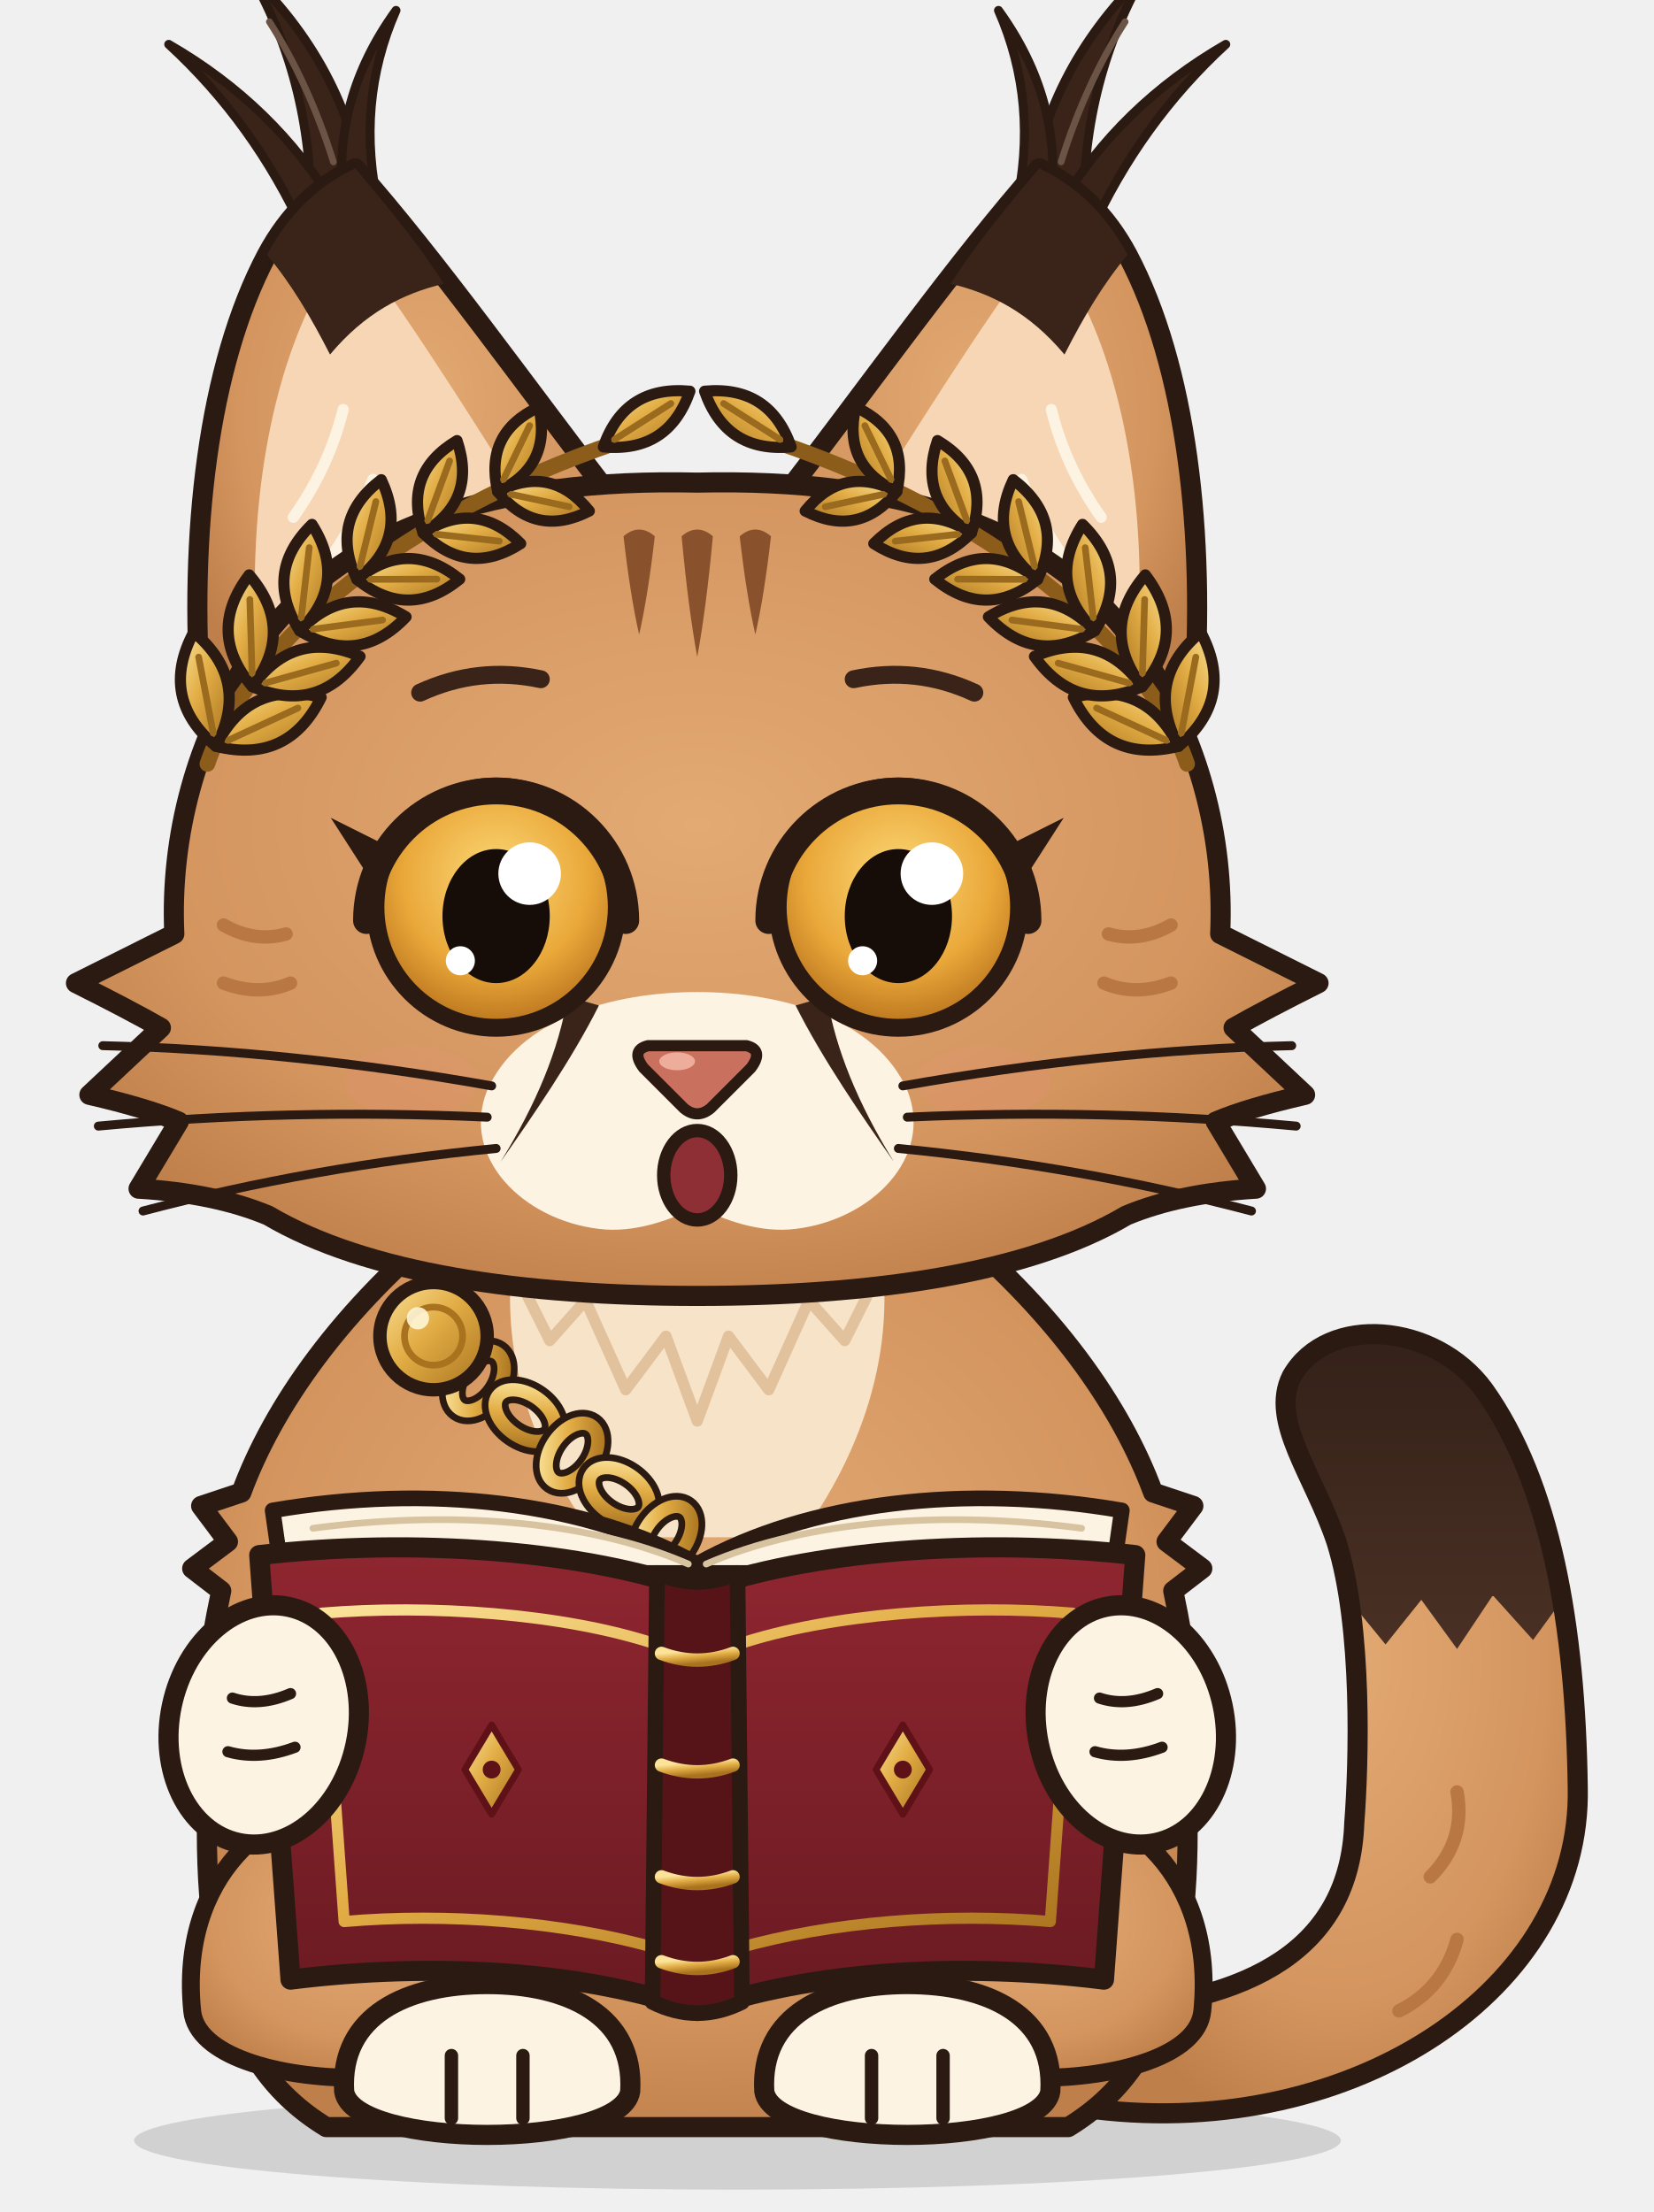
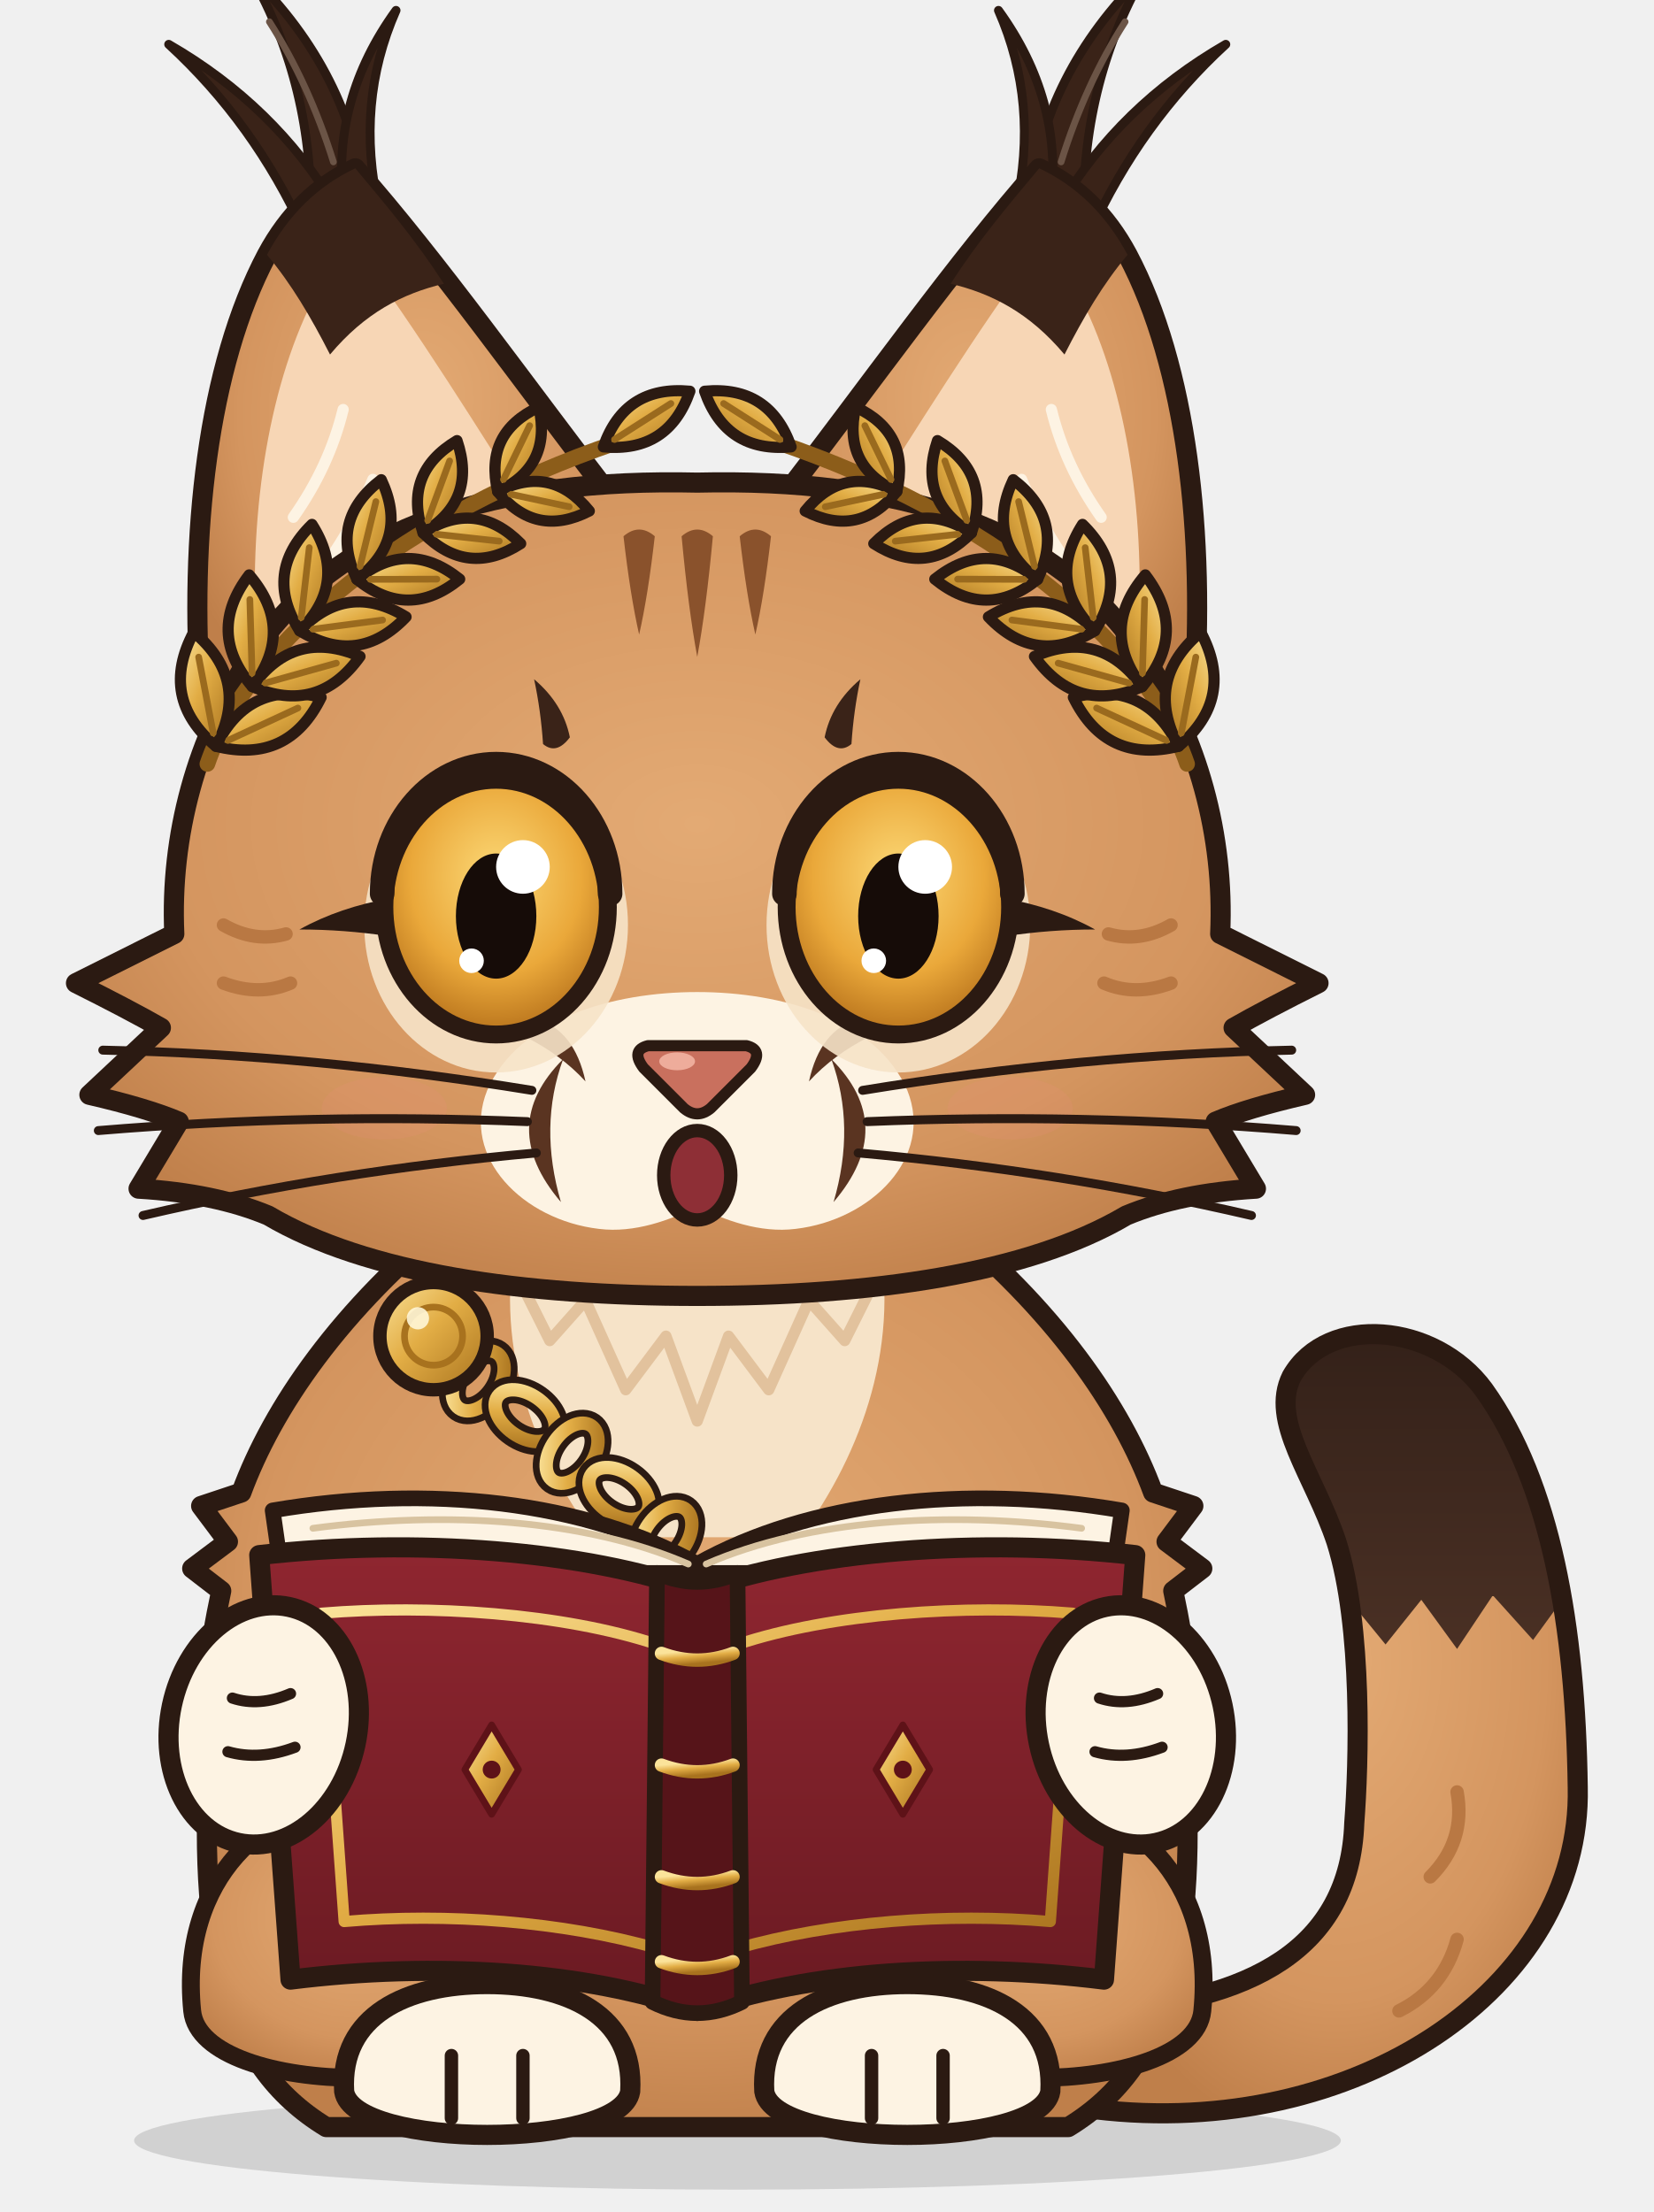
<svg xmlns="http://www.w3.org/2000/svg" stroke-linejoin="round" stroke-linecap="round" viewBox="200 0 740 990" width="740" height="990">
  <defs>
-     <radialGradient cx="0.5" cy="0.42" r="0.62" id="vas1-fur">
+     <radialGradient cx="0.5" cy="0.42" r="0.62" id="vas7-fur">
      <stop offset="0" stop-color="#e3aa74" />
      <stop offset=".7" stop-color="#d4955f" />
      <stop offset="1" stop-color="#bf7f4a" />
    </radialGradient>
-     <linearGradient x1="0" y1="0" x2="1" y2="1" id="vas1-gold">
+     <linearGradient x1="0" y1="0" x2="1" y2="1" id="vas7-gold">
      <stop offset="0" stop-color="#fbe39a" />
      <stop offset=".45" stop-color="#e2ad45" />
      <stop offset="1" stop-color="#a8721e" />
    </linearGradient>
-     <radialGradient cx="0.5" cy="0.38" r="0.62" id="vas1-iris">
+     <radialGradient cx="0.5" cy="0.38" r="0.62" id="vas7-iris">
      <stop offset="0" stop-color="#fcd977" />
      <stop offset=".62" stop-color="#eaa83a" />
      <stop offset="1" stop-color="#b8731c" />
    </radialGradient>
-     <linearGradient x1="0" y1="0" x2="0" y2="1" id="vas1-cover">
+     <linearGradient x1="0" y1="0" x2="0" y2="1" id="vas7-cover">
      <stop offset="0" stop-color="#8f2630" />
      <stop offset="1" stop-color="#6a1a22" />
    </linearGradient>
-     <linearGradient x1="0" y1="0" x2="0" y2="1" id="vas1-tip">
+     <linearGradient x1="0" y1="0" x2="0" y2="1" id="vas7-tip">
      <stop offset="0" stop-color="#2e1d16" />
      <stop offset="1" stop-color="#4a3024" />
    </linearGradient>
-     <clipPath id="vas1-tail">
+     <clipPath id="vas7-tail">
      <path d="M 690 944 C 806 958 908 890 906 800 C 905 728 894 664 864 622 C 842 592 794 588 778 616 C 768 636 788 660 798 690 C 810 728 808 790 806 816 C 804 872 760 896 690 900 Z" />
    </clipPath>
  </defs>
  <ellipse cx="530" cy="958" rx="270" ry="22" fill="#000" opacity="0.13" />
  <g>
    <g>
-       <path d="M 690 944 C 806 958 908 890 906 800 C 905 728 894 664 864 622 C 842 592 794 588 778 616 C 768 636 788 660 798 690 C 810 728 808 790 806 816 C 804 872 760 896 690 900 Z" fill="url(#vas1-fur)" />
-       <path d="M 740 560 L 940 560 L 940 716 L 918 732 L 902 712 L 886 734 L 868 714 L 852 738 L 836 716 L 820 736 L 802 714 L 780 728 L 740 728 Z" fill="url(#vas1-tip)" clip-path="url(#vas1-tail)" />
+       <path d="M 690 944 C 806 958 908 890 906 800 C 905 728 894 664 864 622 C 842 592 794 588 778 616 C 768 636 788 660 798 690 C 810 728 808 790 806 816 C 804 872 760 896 690 900 Z" fill="url(#vas7-fur)" />
+       <path d="M 740 560 L 940 560 L 940 716 L 918 732 L 902 712 L 886 734 L 868 714 L 852 738 L 836 716 L 820 736 L 802 714 L 780 728 L 740 728 Z" fill="url(#vas7-tip)" clip-path="url(#vas7-tail)" />
      <path d="M 840 840 Q 856 824 852 802 M 826 900 Q 846 890 852 868" fill="none" stroke-width="6" stroke="#b97843" />
      <path fill="none" stroke-width="9" d="M 690 944 C 806 958 908 890 906 800 C 905 728 894 664 864 622 C 842 592 794 588 778 616 C 768 636 788 660 798 690 C 810 728 808 790 806 816 C 804 872 760 896 690 900 Z" stroke="#2b1a12" />
    </g>
    <g>
      <g>
-         <path d="M 404 544 C 352 586 322 630 308 668 L 290 674 L 302 690 L 286 702 L 299 712 C 293 740 291 760 294 780 C 288 870 300 924 346 952 L 678 952 C 724 924 736 870 730 780 C 733 760 731 740 725 712 L 738 702 L 722 690 L 734 674 L 716 668 C 702 630 672 586 620 544 Z" stroke-width="9" stroke="#2b1a12" fill="url(#vas1-fur)" />
+         <path d="M 404 544 C 352 586 322 630 308 668 L 290 674 L 302 690 L 286 702 L 299 712 C 293 740 291 760 294 780 C 288 870 300 924 346 952 L 678 952 C 724 924 736 870 730 780 C 733 760 731 740 725 712 L 738 702 L 722 690 L 734 674 L 716 668 C 702 630 672 586 620 544 Z" stroke-width="9" stroke="#2b1a12" fill="url(#vas7-fur)" />
        <path d="M 432 548 C 420 600 438 650 466 688 L 558 688 C 586 650 604 600 592 548 Z" fill="#f6e3c8" />
        <path d="M 424 556 L 446 600 L 462 582 L 480 622 L 498 598 L 512 636 L 526 598 L 544 622 L 562 582 L 578 600 L 600 556 Z" stroke="#e2c29d" stroke-width="5" fill="#f6e3c8" />
-         <path stroke-width="8" stroke="#2b1a12" d="M 286 900 C 280 840 320 806 360 806 C 400 806 440 840 434 900 C 430 940 290 940 286 900 Z" fill="url(#vas1-fur)" />
-         <path stroke-width="8" stroke="#2b1a12" d="M 590 900 C 584 840 624 806 664 806 C 704 806 744 840 738 900 C 734 940 594 940 590 900 Z" fill="url(#vas1-fur)" />
+         <path stroke-width="8" stroke="#2b1a12" d="M 286 900 C 280 840 320 806 360 806 C 400 806 440 840 434 900 C 430 940 290 940 286 900 Z" fill="url(#vas7-fur)" />
+         <path stroke-width="8" stroke="#2b1a12" d="M 590 900 C 584 840 624 806 664 806 C 704 806 744 840 738 900 C 734 940 594 940 590 900 Z" fill="url(#vas7-fur)" />
      </g>
      <g>
        <ellipse rx="15" ry="9.5" fill="none" stroke-width="12" stroke="#2b1a12" cx="414" cy="618" transform="matrix(0.573576, -0.819152, 0.819152, 0.573576, -329.697, 602.659)" />
-         <ellipse rx="15" ry="9.5" fill="none" stroke-width="6" cx="414" cy="618" transform="matrix(0.573576, -0.819152, 0.819152, 0.573576, -329.697, 602.659)" stroke="url(#vas1-gold)" />
+         <ellipse rx="15" ry="9.5" fill="none" stroke-width="6" cx="414" cy="618" transform="matrix(0.573576, -0.819152, 0.819152, 0.573576, -329.697, 602.659)" stroke="url(#vas7-gold)" />
        <ellipse rx="15" ry="9.5" fill="none" stroke-width="12" stroke="#2b1a12" cx="435" cy="633.6" transform="matrix(0.819152, 0.573576, -0.573576, 0.819152, 442.087, -134.92)" />
-         <ellipse rx="15" ry="9.5" fill="none" stroke-width="6" cx="435" cy="633.6" transform="matrix(0.819152, 0.573576, -0.573576, 0.819152, 442.087, -134.92)" stroke="url(#vas1-gold)" />
+         <ellipse rx="15" ry="9.5" fill="none" stroke-width="6" cx="435" cy="633.6" transform="matrix(0.819152, 0.573576, -0.573576, 0.819152, 442.087, -134.92)" stroke="url(#vas7-gold)" />
        <ellipse rx="15" ry="9.5" fill="none" stroke-width="12" stroke="#2b1a12" cx="456" cy="650.4" transform="matrix(0.573576, -0.819152, 0.819152, 0.573576, -338.327, 650.879)" />
-         <ellipse rx="15" ry="9.5" fill="none" stroke-width="6" cx="456" cy="650.4" transform="matrix(0.573576, -0.819152, 0.819152, 0.573576, -338.327, 650.879)" stroke="url(#vas1-gold)" />
+         <ellipse rx="15" ry="9.5" fill="none" stroke-width="6" cx="456" cy="650.4" transform="matrix(0.573576, -0.819152, 0.819152, 0.573576, -338.327, 650.879)" stroke="url(#vas7-gold)" />
        <ellipse rx="15" ry="9.5" fill="none" stroke-width="12" stroke="#2b1a12" cx="477" cy="668.4" transform="matrix(0.819152, 0.573576, -0.573576, 0.819152, 469.643, -152.717)" />
-         <ellipse rx="15" ry="9.5" fill="none" stroke-width="6" cx="477" cy="668.4" transform="matrix(0.819152, 0.573576, -0.573576, 0.819152, 469.643, -152.717)" stroke="url(#vas1-gold)" />
+         <ellipse rx="15" ry="9.5" fill="none" stroke-width="6" cx="477" cy="668.4" transform="matrix(0.819152, 0.573576, -0.573576, 0.819152, 469.643, -152.717)" stroke="url(#vas7-gold)" />
        <ellipse rx="15" ry="9.5" fill="none" stroke-width="12" stroke="#2b1a12" cx="498" cy="687.6" transform="matrix(0.573576, -0.819152, 0.819152, 0.573576, -350.89, 701.147)" />
-         <ellipse rx="15" ry="9.5" fill="none" stroke-width="6" cx="498" cy="687.6" transform="matrix(0.573576, -0.819152, 0.819152, 0.573576, -350.89, 701.147)" stroke="url(#vas1-gold)" />
-         <circle cx="394" cy="598" r="24" stroke-width="6" stroke="#2b1a12" fill="url(#vas1-gold)" />
+         <ellipse rx="15" ry="9.5" fill="none" stroke-width="6" cx="498" cy="687.6" transform="matrix(0.573576, -0.819152, 0.819152, 0.573576, -350.89, 701.147)" stroke="url(#vas7-gold)" />
+         <circle cx="394" cy="598" r="24" stroke-width="6" stroke="#2b1a12" fill="url(#vas7-gold)" />
        <circle cx="394" cy="598" r="13" fill="none" stroke="#a8721e" stroke-width="3" />
        <circle cx="387" cy="590" r="5" fill="#fff6d6" opacity="0.9" />
      </g>
      <g>
        <path d="M 512 700 C 462 672 392 664 322 676 L 326 704 L 698 704 L 702 676 C 632 664 562 672 512 700 Z" stroke-width="7" fill="#fdf3e3" stroke="#2b1a12" />
        <path d="M 340 684 C 400 676 462 680 508 700 M 684 684 C 624 676 562 680 516 700" fill="none" stroke="#d8c3a0" stroke-width="3" />
-         <path d="M 512 712 C 462 694 386 688 316 696 L 330 886 C 394 878 462 882 512 900 Z" stroke-width="9" stroke="#2b1a12" fill="url(#vas1-cover)" />
-         <path d="M 512 712 C 562 694 638 688 708 696 L 694 886 C 630 878 562 882 512 900 Z" stroke-width="9" stroke="#2b1a12" fill="url(#vas1-cover)" />
-         <path d="M 494 736 C 452 722 392 718 344 722 L 354 860 C 400 856 452 860 494 872 Z M 530 736 C 572 722 632 718 680 722 L 670 860 C 624 856 572 860 530 872 Z" fill="none" stroke-width="5" stroke="url(#vas1-gold)" />
-         <path stroke="#5e1218" stroke-width="3" d="M 420 772 L 432 792 L 420 812 L 408 792 Z" fill="url(#vas1-gold)" />
+         <path d="M 512 712 C 462 694 386 688 316 696 L 330 886 C 394 878 462 882 512 900 Z" stroke-width="9" stroke="#2b1a12" fill="url(#vas7-cover)" />
+         <path d="M 512 712 C 562 694 638 688 708 696 L 694 886 C 630 878 562 882 512 900 Z" stroke-width="9" stroke="#2b1a12" fill="url(#vas7-cover)" />
+         <path d="M 494 736 C 452 722 392 718 344 722 L 354 860 C 400 856 452 860 494 872 Z M 530 736 C 572 722 632 718 680 722 L 670 860 C 624 856 572 860 530 872 Z" fill="none" stroke-width="5" stroke="url(#vas7-gold)" />
+         <path stroke="#5e1218" stroke-width="3" d="M 420 772 L 432 792 L 420 812 L 408 792 Z" fill="url(#vas7-gold)" />
        <circle cy="792" r="4" fill="#5e1218" cx="420" />
-         <path stroke="#5e1218" stroke-width="3" d="M 604 772 L 616 792 L 604 812 L 592 792 Z" fill="url(#vas1-gold)" />
+         <path stroke="#5e1218" stroke-width="3" d="M 604 772 L 616 792 L 604 812 L 592 792 Z" fill="url(#vas7-gold)" />
        <circle cy="792" r="4" fill="#5e1218" cx="604" />
        <path d="M 494 704 Q 512 712 530 704 L 532 896 Q 512 906 492 896 Z" fill="#561419" stroke-width="7" stroke="#2b1a12" />
-         <path fill="none" stroke-width="6" d="M 496 740 Q 512 746 528 740" stroke="url(#vas1-gold)" />
-         <path fill="none" stroke-width="6" d="M 496 790 Q 512 796 528 790" stroke="url(#vas1-gold)" />
-         <path fill="none" stroke-width="6" d="M 496 840 Q 512 846 528 840" stroke="url(#vas1-gold)" />
-         <path fill="none" stroke-width="6" d="M 496 878 Q 512 884 528 878" stroke="url(#vas1-gold)" />
+         <path fill="none" stroke-width="6" d="M 496 740 Q 512 746 528 740" stroke="url(#vas7-gold)" />
+         <path fill="none" stroke-width="6" d="M 496 790 Q 512 796 528 790" stroke="url(#vas7-gold)" />
+         <path fill="none" stroke-width="6" d="M 496 840 Q 512 846 528 840" stroke="url(#vas7-gold)" />
+         <path fill="none" stroke-width="6" d="M 496 878 Q 512 884 528 878" stroke="url(#vas7-gold)" />
      </g>
      <g>
        <ellipse cy="772" rx="42" ry="54" stroke-width="9" fill="#fdf3e3" stroke="#2b1a12" cx="318" transform="matrix(0.978148, 0.207912, -0.207912, 0.978148, 167.457, -49.2459)" />
        <path fill="none" stroke-width="5" stroke="#2b1a12" d="M 304 760 Q 316 764 330 758 M 302 784 Q 316 788 332 782" />
        <ellipse cy="772" rx="42" ry="54" stroke-width="9" fill="#fdf3e3" stroke="#2b1a12" cx="706" transform="matrix(0.978148, -0.207912, 0.207912, 0.978148, -145.08, 163.656)" />
        <path fill="none" stroke-width="5" stroke="#2b1a12" d="M 692 760 Q 704 764 718 758 M 690 784 Q 704 788 720 782" />
      </g>
      <g transform="translate(512 590) matrix(1, 0, 0, 1, 0, -6) translate(-512 -590)">
        <g transform="translate(380 300) matrix(0.996195, 0.0871557, -0.0871557, 0.996195, 0.697246, -7.96956) translate(-380 -300)">
          <g>
            <path d="M 345.8 106.5 Q 334.1 49.6 286 10 Q 318.4 57 322.2 117.5 Z" stroke-width="4" fill="#3a2318" stroke="#2b1a12" />
            <path d="M 332.3 109.5 Q 301.6 67.1 252 44 Q 293.2 75.7 319.7 122.5 Z" stroke-width="4" fill="#3a2318" stroke="#2b1a12" />
            <path d="M 352 108.7 Q 337.4 63 352 20 Q 326.8 62.1 336 107.3 Z" stroke-width="4" fill="#3a2318" stroke="#2b1a12" />
            <path d="M 330 90 Q 316 56 296 30" fill="none" stroke="#6b5446" stroke-width="3" />
-             <path d="M 292 336 C 280 262 282 186 304 134 Q 316 106 340 92 C 380 130 424 182 470 232 Z" stroke-width="9" stroke="#2b1a12" fill="url(#vas1-fur)" />
+             <path d="M 292 336 C 280 262 282 186 304 134 Q 316 106 340 92 C 380 130 424 182 470 232 Z" stroke-width="9" stroke="#2b1a12" fill="url(#vas7-fur)" />
            <path d="M 314 304 C 306 248 310 190 328 148 Q 334 134 344 128 C 374 162 404 202 436 244 Z" fill="#f7d6b5" />
            <path d="M 304 134 Q 316 106 340 92 C 356 108 370 122 384 140 C 366 146 350 156 336 176 C 326 160 316 146 304 134 Z" fill="#3a2318" />
            <path d="M 330 288 Q 350 262 360 230 M 352 298 Q 376 270 392 244 M 326 250 Q 340 226 344 200" fill="none" stroke-width="5" stroke="#fdf3e3" />
          </g>
        </g>
        <g transform="matrix(-1, 0, 0, 1, 1024, 0)">
          <g transform="translate(380 300) matrix(0.996195, 0.0871557, -0.0871557, 0.996195, 0.697246, -7.96956) translate(-380 -300)">
            <g>
              <path d="M 345.8 106.5 Q 334.1 49.6 286 10 Q 318.4 57 322.2 117.5 Z" stroke-width="4" fill="#3a2318" stroke="#2b1a12" />
              <path d="M 332.3 109.5 Q 301.6 67.1 252 44 Q 293.2 75.7 319.7 122.5 Z" stroke-width="4" fill="#3a2318" stroke="#2b1a12" />
              <path d="M 352 108.7 Q 337.4 63 352 20 Q 326.8 62.1 336 107.3 Z" stroke-width="4" fill="#3a2318" stroke="#2b1a12" />
              <path d="M 330 90 Q 316 56 296 30" fill="none" stroke="#6b5446" stroke-width="3" />
-               <path d="M 292 336 C 280 262 282 186 304 134 Q 316 106 340 92 C 380 130 424 182 470 232 Z" stroke-width="9" stroke="#2b1a12" fill="url(#vas1-fur)" />
+               <path d="M 292 336 C 280 262 282 186 304 134 Q 316 106 340 92 C 380 130 424 182 470 232 Z" stroke-width="9" stroke="#2b1a12" fill="url(#vas7-fur)" />
              <path d="M 314 304 C 306 248 310 190 328 148 Q 334 134 344 128 C 374 162 404 202 436 244 Z" fill="#f7d6b5" />
              <path d="M 304 134 Q 316 106 340 92 C 356 108 370 122 384 140 C 366 146 350 156 336 176 C 326 160 316 146 304 134 Z" fill="#3a2318" />
              <path d="M 330 288 Q 350 262 360 230 M 352 298 Q 376 270 392 244 M 326 250 Q 340 226 344 200" fill="none" stroke-width="5" stroke="#fdf3e3" />
            </g>
          </g>
        </g>
-         <path d="M 512 222 C 600 220 672 240 712 300 C 736 336 748 380 746 424 L 790 446 Q 766 458 752 466 L 784 496 Q 758 502 744 508 L 762 538 Q 728 540 704 550 C 660 576 590 586 512 586 C 434 586 364 576 320 550 Q 296 540 262 538 L 280 508 Q 266 502 240 496 L 272 466 Q 258 458 234 446 L 278 424 C 276 380 288 336 312 300 C 352 240 424 220 512 222 Z" stroke-width="9" stroke="#2b1a12" fill="url(#vas1-fur)" />
+         <path d="M 512 222 C 600 220 672 240 712 300 C 736 336 748 380 746 424 L 790 446 Q 766 458 752 466 L 784 496 Q 758 502 744 508 L 762 538 Q 728 540 704 550 C 660 576 590 586 512 586 C 434 586 364 576 320 550 Q 296 540 262 538 L 280 508 Q 266 502 240 496 L 272 466 Q 258 458 234 446 L 278 424 C 276 380 288 336 312 300 C 352 240 424 220 512 222 Z" stroke-width="9" stroke="#2b1a12" fill="url(#vas7-fur)" />
        <path fill="none" stroke="#8c5d1a" stroke-width="7" d="M 292.8 347.9 C 312 292 382 236 476 204" />
-         <path stroke-width="5" stroke="#2b1a12" d="M 296.6 340 Q 329 348.1 343.7 318.1 Q 311.3 310 296.6 340 Z" fill="url(#vas1-gold)" />
+         <path stroke-width="5" stroke="#2b1a12" d="M 296.6 340 Q 329 348.1 343.7 318.1 Q 311.3 310 296.6 340 Z" fill="url(#vas7-gold)" />
        <path stroke="#9a6a1e" stroke-width="3" d="M 302 337.4 L 333.3 322.9" />
-         <path stroke-width="5" stroke="#2b1a12" d="M 296.6 340 Q 312.3 310.5 286.7 288.9 Q 271 318.4 296.6 340 Z" fill="url(#vas1-gold)" />
+         <path stroke-width="5" stroke="#2b1a12" d="M 296.6 340 Q 312.3 310.5 286.7 288.9 Q 271 318.4 296.6 340 Z" fill="url(#vas7-gold)" />
        <path stroke="#9a6a1e" stroke-width="3" d="M 295.4 334.1 L 288.9 300.1" />
-         <path stroke-width="5" stroke="#2b1a12" d="M 312.9 313.3 Q 342.4 326 361.1 299.8 Q 331.6 287.1 312.9 313.3 Z" fill="url(#vas1-gold)" />
+         <path stroke-width="5" stroke="#2b1a12" d="M 312.9 313.3 Q 342.4 326 361.1 299.8 Q 331.6 287.1 312.9 313.3 Z" fill="url(#vas7-gold)" />
        <path stroke="#9a6a1e" stroke-width="3" d="M 318.7 311.7 L 350.5 302.8" />
-         <path stroke-width="5" stroke="#2b1a12" d="M 312.9 313.3 Q 332.4 287.7 311.5 263.3 Q 292 288.9 312.9 313.3 Z" fill="url(#vas1-gold)" />
+         <path stroke-width="5" stroke="#2b1a12" d="M 312.9 313.3 Q 332.4 287.7 311.5 263.3 Q 292 288.9 312.9 313.3 Z" fill="url(#vas7-gold)" />
        <path stroke="#9a6a1e" stroke-width="3" d="M 312.8 307.3 L 311.8 274.3" />
-         <path stroke-width="5" stroke="#2b1a12" d="M 334.1 288.3 Q 360.4 304.5 381.7 282.1 Q 355.4 266 334.1 288.3 Z" fill="url(#vas1-gold)" />
+         <path stroke-width="5" stroke="#2b1a12" d="M 334.1 288.3 Q 360.4 304.5 381.7 282.1 Q 355.4 266 334.1 288.3 Z" fill="url(#vas7-gold)" />
        <path stroke="#9a6a1e" stroke-width="3" d="M 340 287.6 L 371.2 283.5" />
-         <path stroke-width="5" stroke="#2b1a12" d="M 334.1 288.3 Q 356.1 266.7 339.6 240.7 Q 317.6 262.3 334.1 288.3 Z" fill="url(#vas1-gold)" />
+         <path stroke-width="5" stroke="#2b1a12" d="M 334.1 288.3 Q 356.1 266.7 339.6 240.7 Q 317.6 262.3 334.1 288.3 Z" fill="url(#vas7-gold)" />
        <path stroke="#9a6a1e" stroke-width="3" d="M 334.8 282.4 L 338.4 251.1" />
-         <path stroke-width="5" stroke="#2b1a12" d="M 359.7 265.3 Q 382.7 283.9 405.7 265.2 Q 382.6 246.7 359.7 265.3 Z" fill="url(#vas1-gold)" />
+         <path stroke-width="5" stroke="#2b1a12" d="M 359.7 265.3 Q 382.7 283.9 405.7 265.2 Q 382.6 246.7 359.7 265.3 Z" fill="url(#vas7-gold)" />
        <path stroke="#9a6a1e" stroke-width="3" d="M 365.7 265.3 L 395.5 265.2" />
-         <path stroke-width="5" stroke="#2b1a12" d="M 359.7 265.3 Q 383.2 247.4 370.6 220.7 Q 347.1 238.6 359.7 265.3 Z" fill="url(#vas1-gold)" />
+         <path stroke-width="5" stroke="#2b1a12" d="M 359.7 265.3 Q 383.2 247.4 370.6 220.7 Q 347.1 238.6 359.7 265.3 Z" fill="url(#vas7-gold)" />
        <path stroke="#9a6a1e" stroke-width="3" d="M 361.1 259.5 L 368.2 230.5" />
-         <path stroke-width="5" stroke="#2b1a12" d="M 389.3 244.5 Q 409.2 264.6 433 249.3 Q 413.1 229.2 389.3 244.5 Z" fill="url(#vas1-gold)" />
+         <path stroke-width="5" stroke="#2b1a12" d="M 389.3 244.5 Q 409.2 264.6 433 249.3 Q 413.1 229.2 389.3 244.5 Z" fill="url(#vas7-gold)" />
        <path stroke="#9a6a1e" stroke-width="3" d="M 395.3 245.1 L 423.4 248.2" />
-         <path stroke-width="5" stroke="#2b1a12" d="M 389.3 244.5 Q 413.6 230 404.5 203.2 Q 380.2 217.7 389.3 244.5 Z" fill="url(#vas1-gold)" />
+         <path stroke-width="5" stroke="#2b1a12" d="M 389.3 244.5 Q 413.6 230 404.5 203.2 Q 380.2 217.7 389.3 244.5 Z" fill="url(#vas7-gold)" />
        <path stroke="#9a6a1e" stroke-width="3" d="M 391.4 238.9 L 401.2 212.3" />
-         <path stroke-width="5" stroke="#2b1a12" d="M 422.7 226 Q 439.7 247 463.7 234.7 Q 446.7 213.7 422.7 226 Z" fill="url(#vas1-gold)" />
+         <path stroke-width="5" stroke="#2b1a12" d="M 422.7 226 Q 439.7 247 463.7 234.7 Q 446.7 213.7 422.7 226 Z" fill="url(#vas7-gold)" />
        <path stroke="#9a6a1e" stroke-width="3" d="M 428.5 227.2 L 454.7 232.8" />
-         <path stroke-width="5" stroke="#2b1a12" d="M 422.7 226 Q 447.1 214.6 441.1 188.2 Q 416.6 199.7 422.7 226 Z" fill="url(#vas1-gold)" />
+         <path stroke-width="5" stroke="#2b1a12" d="M 422.7 226 Q 447.1 214.6 441.1 188.2 Q 416.6 199.7 422.7 226 Z" fill="url(#vas7-gold)" />
        <path stroke="#9a6a1e" stroke-width="3" d="M 425.3 220.6 L 437 196.5" />
-         <path stroke-width="5" stroke="#2b1a12" d="M 470 206 Q 499.1 208.7 508.7 181.1 Q 479.6 178.4 470 206 Z" fill="url(#vas1-gold)" />
+         <path stroke-width="5" stroke="#2b1a12" d="M 470 206 Q 499.1 208.7 508.7 181.1 Q 479.6 178.4 470 206 Z" fill="url(#vas7-gold)" />
        <path stroke="#9a6a1e" stroke-width="3" d="M 475 202.7 L 500.2 186.6" />
        <g transform="matrix(-1, 0, 0, 1, 1024, 0)">
          <path fill="none" stroke="#8c5d1a" stroke-width="7" d="M 292.8 347.9 C 312 292 382 236 476 204" />
-           <path stroke-width="5" stroke="#2b1a12" d="M 296.6 340 Q 329 348.1 343.7 318.1 Q 311.3 310 296.6 340 Z" fill="url(#vas1-gold)" />
+           <path stroke-width="5" stroke="#2b1a12" d="M 296.6 340 Q 329 348.1 343.7 318.1 Q 311.3 310 296.6 340 Z" fill="url(#vas7-gold)" />
          <path stroke="#9a6a1e" stroke-width="3" d="M 302 337.4 L 333.3 322.9" />
-           <path stroke-width="5" stroke="#2b1a12" d="M 296.6 340 Q 312.3 310.5 286.7 288.9 Q 271 318.4 296.6 340 Z" fill="url(#vas1-gold)" />
+           <path stroke-width="5" stroke="#2b1a12" d="M 296.6 340 Q 312.3 310.5 286.7 288.9 Q 271 318.4 296.6 340 Z" fill="url(#vas7-gold)" />
          <path stroke="#9a6a1e" stroke-width="3" d="M 295.4 334.1 L 288.9 300.1" />
-           <path stroke-width="5" stroke="#2b1a12" d="M 312.9 313.3 Q 342.4 326 361.1 299.8 Q 331.6 287.1 312.9 313.3 Z" fill="url(#vas1-gold)" />
+           <path stroke-width="5" stroke="#2b1a12" d="M 312.9 313.3 Q 342.4 326 361.1 299.8 Q 331.6 287.1 312.9 313.3 Z" fill="url(#vas7-gold)" />
          <path stroke="#9a6a1e" stroke-width="3" d="M 318.7 311.7 L 350.5 302.8" />
-           <path stroke-width="5" stroke="#2b1a12" d="M 312.9 313.3 Q 332.4 287.7 311.5 263.3 Q 292 288.9 312.9 313.3 Z" fill="url(#vas1-gold)" />
+           <path stroke-width="5" stroke="#2b1a12" d="M 312.9 313.3 Q 332.4 287.7 311.5 263.3 Q 292 288.9 312.9 313.3 Z" fill="url(#vas7-gold)" />
          <path stroke="#9a6a1e" stroke-width="3" d="M 312.8 307.3 L 311.8 274.3" />
-           <path stroke-width="5" stroke="#2b1a12" d="M 334.1 288.3 Q 360.4 304.5 381.7 282.1 Q 355.4 266 334.1 288.3 Z" fill="url(#vas1-gold)" />
+           <path stroke-width="5" stroke="#2b1a12" d="M 334.1 288.3 Q 360.4 304.5 381.7 282.1 Q 355.4 266 334.1 288.3 Z" fill="url(#vas7-gold)" />
          <path stroke="#9a6a1e" stroke-width="3" d="M 340 287.6 L 371.2 283.5" />
-           <path stroke-width="5" stroke="#2b1a12" d="M 334.1 288.3 Q 356.1 266.7 339.6 240.7 Q 317.6 262.3 334.1 288.3 Z" fill="url(#vas1-gold)" />
+           <path stroke-width="5" stroke="#2b1a12" d="M 334.1 288.3 Q 356.1 266.7 339.6 240.7 Q 317.6 262.3 334.1 288.3 Z" fill="url(#vas7-gold)" />
          <path stroke="#9a6a1e" stroke-width="3" d="M 334.8 282.4 L 338.4 251.1" />
-           <path stroke-width="5" stroke="#2b1a12" d="M 359.7 265.3 Q 382.7 283.9 405.7 265.2 Q 382.6 246.7 359.7 265.3 Z" fill="url(#vas1-gold)" />
+           <path stroke-width="5" stroke="#2b1a12" d="M 359.7 265.3 Q 382.7 283.9 405.7 265.2 Q 382.6 246.7 359.7 265.3 Z" fill="url(#vas7-gold)" />
          <path stroke="#9a6a1e" stroke-width="3" d="M 365.7 265.3 L 395.5 265.2" />
-           <path stroke-width="5" stroke="#2b1a12" d="M 359.7 265.3 Q 383.2 247.4 370.6 220.7 Q 347.1 238.6 359.7 265.3 Z" fill="url(#vas1-gold)" />
+           <path stroke-width="5" stroke="#2b1a12" d="M 359.7 265.3 Q 383.2 247.4 370.6 220.7 Q 347.1 238.6 359.7 265.3 Z" fill="url(#vas7-gold)" />
          <path stroke="#9a6a1e" stroke-width="3" d="M 361.1 259.5 L 368.2 230.5" />
-           <path stroke-width="5" stroke="#2b1a12" d="M 389.3 244.5 Q 409.2 264.6 433 249.3 Q 413.1 229.2 389.3 244.5 Z" fill="url(#vas1-gold)" />
+           <path stroke-width="5" stroke="#2b1a12" d="M 389.3 244.5 Q 409.2 264.6 433 249.3 Q 413.1 229.2 389.3 244.5 Z" fill="url(#vas7-gold)" />
          <path stroke="#9a6a1e" stroke-width="3" d="M 395.3 245.1 L 423.4 248.2" />
-           <path stroke-width="5" stroke="#2b1a12" d="M 389.3 244.5 Q 413.6 230 404.5 203.2 Q 380.2 217.7 389.3 244.5 Z" fill="url(#vas1-gold)" />
+           <path stroke-width="5" stroke="#2b1a12" d="M 389.3 244.5 Q 413.6 230 404.5 203.2 Q 380.2 217.7 389.3 244.5 Z" fill="url(#vas7-gold)" />
          <path stroke="#9a6a1e" stroke-width="3" d="M 391.4 238.9 L 401.2 212.3" />
-           <path stroke-width="5" stroke="#2b1a12" d="M 422.7 226 Q 439.7 247 463.7 234.7 Q 446.7 213.7 422.7 226 Z" fill="url(#vas1-gold)" />
+           <path stroke-width="5" stroke="#2b1a12" d="M 422.7 226 Q 439.7 247 463.7 234.7 Q 446.7 213.7 422.7 226 Z" fill="url(#vas7-gold)" />
          <path stroke="#9a6a1e" stroke-width="3" d="M 428.5 227.2 L 454.7 232.8" />
-           <path stroke-width="5" stroke="#2b1a12" d="M 422.7 226 Q 447.1 214.6 441.1 188.2 Q 416.6 199.7 422.7 226 Z" fill="url(#vas1-gold)" />
+           <path stroke-width="5" stroke="#2b1a12" d="M 422.7 226 Q 447.1 214.6 441.1 188.2 Q 416.6 199.7 422.7 226 Z" fill="url(#vas7-gold)" />
          <path stroke="#9a6a1e" stroke-width="3" d="M 425.3 220.6 L 437 196.5" />
-           <path stroke-width="5" stroke="#2b1a12" d="M 470 206 Q 499.1 208.7 508.7 181.1 Q 479.6 178.4 470 206 Z" fill="url(#vas1-gold)" />
+           <path stroke-width="5" stroke="#2b1a12" d="M 470 206 Q 499.1 208.7 508.7 181.1 Q 479.6 178.4 470 206 Z" fill="url(#vas7-gold)" />
          <path stroke="#9a6a1e" stroke-width="3" d="M 475 202.7 L 500.2 186.6" />
        </g>
-         <path opacity="0.85" fill="#fdf3e3" d="M 360 412 Q 422 496 484 412 Q 422 476 360 412 Z" />
-         <path opacity="0.85" fill="#fdf3e3" d="M 540 412 Q 602 496 664 412 Q 602 476 540 412 Z" />
        <path d="M 512 450 C 550 450 592 462 606 494 C 618 524 590 552 556 556 C 540 558 524 552 512 546 C 500 552 484 558 468 556 C 434 552 406 524 418 494 C 432 462 474 450 512 450 Z" fill="#fdf3e3" />
        <path d="M 300 420 Q 314 428 328 424 M 300 446 Q 316 452 330 446" fill="none" stroke-width="6" stroke="#b97843" />
-         <path d="M 454 452 C 450 476 440 500 424 526 C 438 506 456 480 468 456 Z" fill="#3a2318" />
+         <path d="M 440 462 Q 457 467 462 490 Q 451 478 435 470 Z" fill="#5a3421" />
+         <path d="M 452 480 Q 422 510 451 544 Q 441 510 452 480 Z" fill="#5a3421" />
        <g transform="matrix(-1, 0, 0, 1, 1024, 0)">
          <path d="M 300 420 Q 314 428 328 424 M 300 446 Q 316 452 330 446" fill="none" stroke-width="6" stroke="#b97843" />
-           <path d="M 454 452 C 450 476 440 500 424 526 C 438 506 456 480 468 456 Z" fill="#3a2318" />
+           <path d="M 440 462 Q 457 467 462 490 Q 451 478 435 470 Z" fill="#5a3421" />
+           <path d="M 452 480 Q 422 510 451 544 Q 441 510 452 480 Z" fill="#5a3421" />
        </g>
        <path fill="#8a522c" d="M 479 246 Q 486 240 493 246 Q 490 272.4 486 290 Q 482 272.4 479 246 Z" />
        <path fill="#8a522c" d="M 505 246 Q 512 240 519 246 Q 516 278.4 512 300 Q 508 278.4 505 246 Z" />
        <path fill="#8a522c" d="M 531 246 Q 538 240 545 246 Q 542 272.4 538 290 Q 534 272.4 531 246 Z" />
-         <g transform="translate(388 336) matrix(1, 0, 0, 1, 0, -20) translate(-388 -336)">
-           <path d="M 388 336 Q 414 324 442 330" fill="none" stroke-width="8" stroke="#3a2318" />
-         </g>
-         <g transform="matrix(-1, 0, 0, 1, 1024, 0)">
-           <g transform="translate(388 336) matrix(1, 0, 0, 1, 0, -20) translate(-388 -336)">
-             <path d="M 388 336 Q 414 324 442 330" fill="none" stroke-width="8" stroke="#3a2318" />
-           </g>
-         </g>
-         <g>
-           <circle r="54" cy="412" cx="422" fill="url(#vas1-iris)" />
+         <g transform="translate(448 352) matrix(1, 0, 0, 1, 0, -14) translate(-448 -352)">
+           <path d="M 443 353 Q 442 338 439 324 Q 452 335 455 350 Q 449 358 443 353 Z" fill="#3a2318" />
+         </g>
+         <g transform="matrix(-1, 0, 0, 1, 1024, 0)">
+           <g transform="translate(448 352) matrix(1, 0, 0, 1, 0, -14) translate(-448 -352)">
+             <path d="M 443 353 Q 442 338 439 324 Q 452 335 455 350 Q 449 358 443 353 Z" fill="#3a2318" />
+           </g>
+         </g>
+         <g>
+           <ellipse rx="59" ry="66" cy="420" fill="#f6e3c8" cx="422" opacity="0.9" />
+           <ellipse rx="50" ry="57" cy="412" cx="422" fill="url(#vas7-iris)" />
          <g>
-             <ellipse fill="#160c08" cy="416" cx="422" rx="24" ry="30" />
-             <circle r="14" fill="#fff" cy="397" cx="437" />
-             <circle r="6.5" fill="#fff" cy="436" cx="406" />
-           </g>
-           <circle r="54" fill="none" stroke-width="8" cy="412" stroke="#2b1a12" cx="422" />
-           <path fill="none" stroke-width="12" stroke="#2b1a12" d="M 364 418 A 58 58 0 0 1 480 418" />
-           <path fill="#2b1a12" d="M 372 384 L 348 372 L 366 400 Z" />
-         </g>
-         <g>
-           <circle r="54" cy="412" cx="602" fill="url(#vas1-iris)" />
+             <ellipse fill="#160c08" cy="416" cx="422" rx="18" ry="28" />
+             <circle r="12" fill="#fff" cy="394" cx="434" />
+             <circle r="5.5" fill="#fff" cy="436" cx="411" />
+           </g>
+           <ellipse rx="50" ry="57" fill="none" stroke-width="8" cy="412" stroke="#2b1a12" cx="422" />
+           <path fill="none" stroke-width="11" stroke="#2b1a12" d="M 371 406 A 51 58 0 0 1 473 406" />
+         </g>
+         <path fill="none" stroke-width="10" stroke="#2b1a12" d="M 378 420 Q 422 454 466 420" opacity="0" />
+         <path fill="#2b1a12" d="M 375 408 Q 352 412 334 422 Q 354 422 374 425 Z" />
+         <g>
+           <ellipse rx="59" ry="66" cy="420" fill="#f6e3c8" cx="602" opacity="0.9" />
+           <ellipse rx="50" ry="57" cy="412" cx="602" fill="url(#vas7-iris)" />
          <g>
-             <ellipse fill="#160c08" cy="416" cx="602" rx="24" ry="30" />
-             <circle r="14" fill="#fff" cy="397" cx="617" />
-             <circle r="6.5" fill="#fff" cy="436" cx="586" />
-           </g>
-           <circle r="54" fill="none" stroke-width="8" cy="412" stroke="#2b1a12" cx="602" />
-           <path fill="none" stroke-width="12" stroke="#2b1a12" d="M 544 418 A 58 58 0 0 1 660 418" />
-           <path fill="#2b1a12" d="M 652 384 L 676 372 L 658 400 Z" />
-         </g>
-         <ellipse cy="490" rx="30" ry="16" fill="#e98a7d" cx="384" opacity="0.16" />
-         <ellipse cy="490" rx="30" ry="16" fill="#e98a7d" cx="640" opacity="0.16" />
+             <ellipse fill="#160c08" cy="416" cx="602" rx="18" ry="28" />
+             <circle r="12" fill="#fff" cy="394" cx="614" />
+             <circle r="5.5" fill="#fff" cy="436" cx="591" />
+           </g>
+           <ellipse rx="50" ry="57" fill="none" stroke-width="8" cy="412" stroke="#2b1a12" cx="602" />
+           <path fill="none" stroke-width="11" stroke="#2b1a12" d="M 551 406 A 51 58 0 0 1 653 406" />
+         </g>
+         <path fill="none" stroke-width="10" stroke="#2b1a12" d="M 558 420 Q 602 454 646 420" opacity="0" />
+         <path fill="#2b1a12" d="M 649 408 Q 672 412 690 422 Q 670 422 650 425 Z" />
+         <ellipse cy="502" rx="28" ry="14" fill="#e98a7d" cx="372" opacity="0.16" />
+         <ellipse cy="502" rx="28" ry="14" fill="#e98a7d" cx="652" opacity="0.16" />
        <path d="M 490 474 L 534 474 Q 542 476 536 484 L 518 502 Q 512 507 506 502 L 488 484 Q 482 476 490 474 Z" fill="#c9705e" stroke-width="5" stroke="#2b1a12" />
        <ellipse cx="503" cy="481" rx="8" ry="4" fill="#f2b3a2" opacity="0.9" />
        <g>
          <ellipse cx="512" cy="532" fill="#8e2f36" stroke-width="6" stroke="#2b1a12" rx="15" ry="20" />
        </g>
        <g>
-           <path d="M 420 492 Q 330 476 246 474 M 418 506 Q 330 502 244 510 M 422 520 Q 340 528 264 548" fill="none" stroke-width="4" stroke="#2b1a12" />
+           <path d="M 438 494 Q 340 478 246 476 M 436 508 Q 340 504 244 512 M 440 522 Q 350 530 264 550" fill="none" stroke-width="4" stroke="#2b1a12" />
          <g transform="matrix(-1, 0, 0, 1, 1024, 0)">
-             <path d="M 420 492 Q 330 476 246 474 M 418 506 Q 330 502 244 510 M 422 520 Q 340 528 264 548" fill="none" stroke-width="4" stroke="#2b1a12" />
+             <path d="M 438 494 Q 340 478 246 476 M 436 508 Q 340 504 244 512 M 440 522 Q 350 530 264 550" fill="none" stroke-width="4" stroke="#2b1a12" />
          </g>
        </g>
      </g>
    </g>
    <g>
      <path stroke-width="9" fill="#fdf3e3" stroke="#2b1a12" d="M 354 936 C 352 902 382 888 418 888 C 454 888 484 902 482 936 C 478 962 358 962 354 936 Z" />
      <path stroke-width="6" stroke="#2b1a12" d="M 402 920 L 402 948 M 434 920 L 434 948" />
      <path stroke-width="9" fill="#fdf3e3" stroke="#2b1a12" d="M 542 936 C 540 902 570 888 606 888 C 642 888 672 902 670 936 C 666 962 546 962 542 936 Z" />
      <path stroke-width="6" stroke="#2b1a12" d="M 590 920 L 590 948 M 622 920 L 622 948" />
    </g>
  </g>
</svg>
